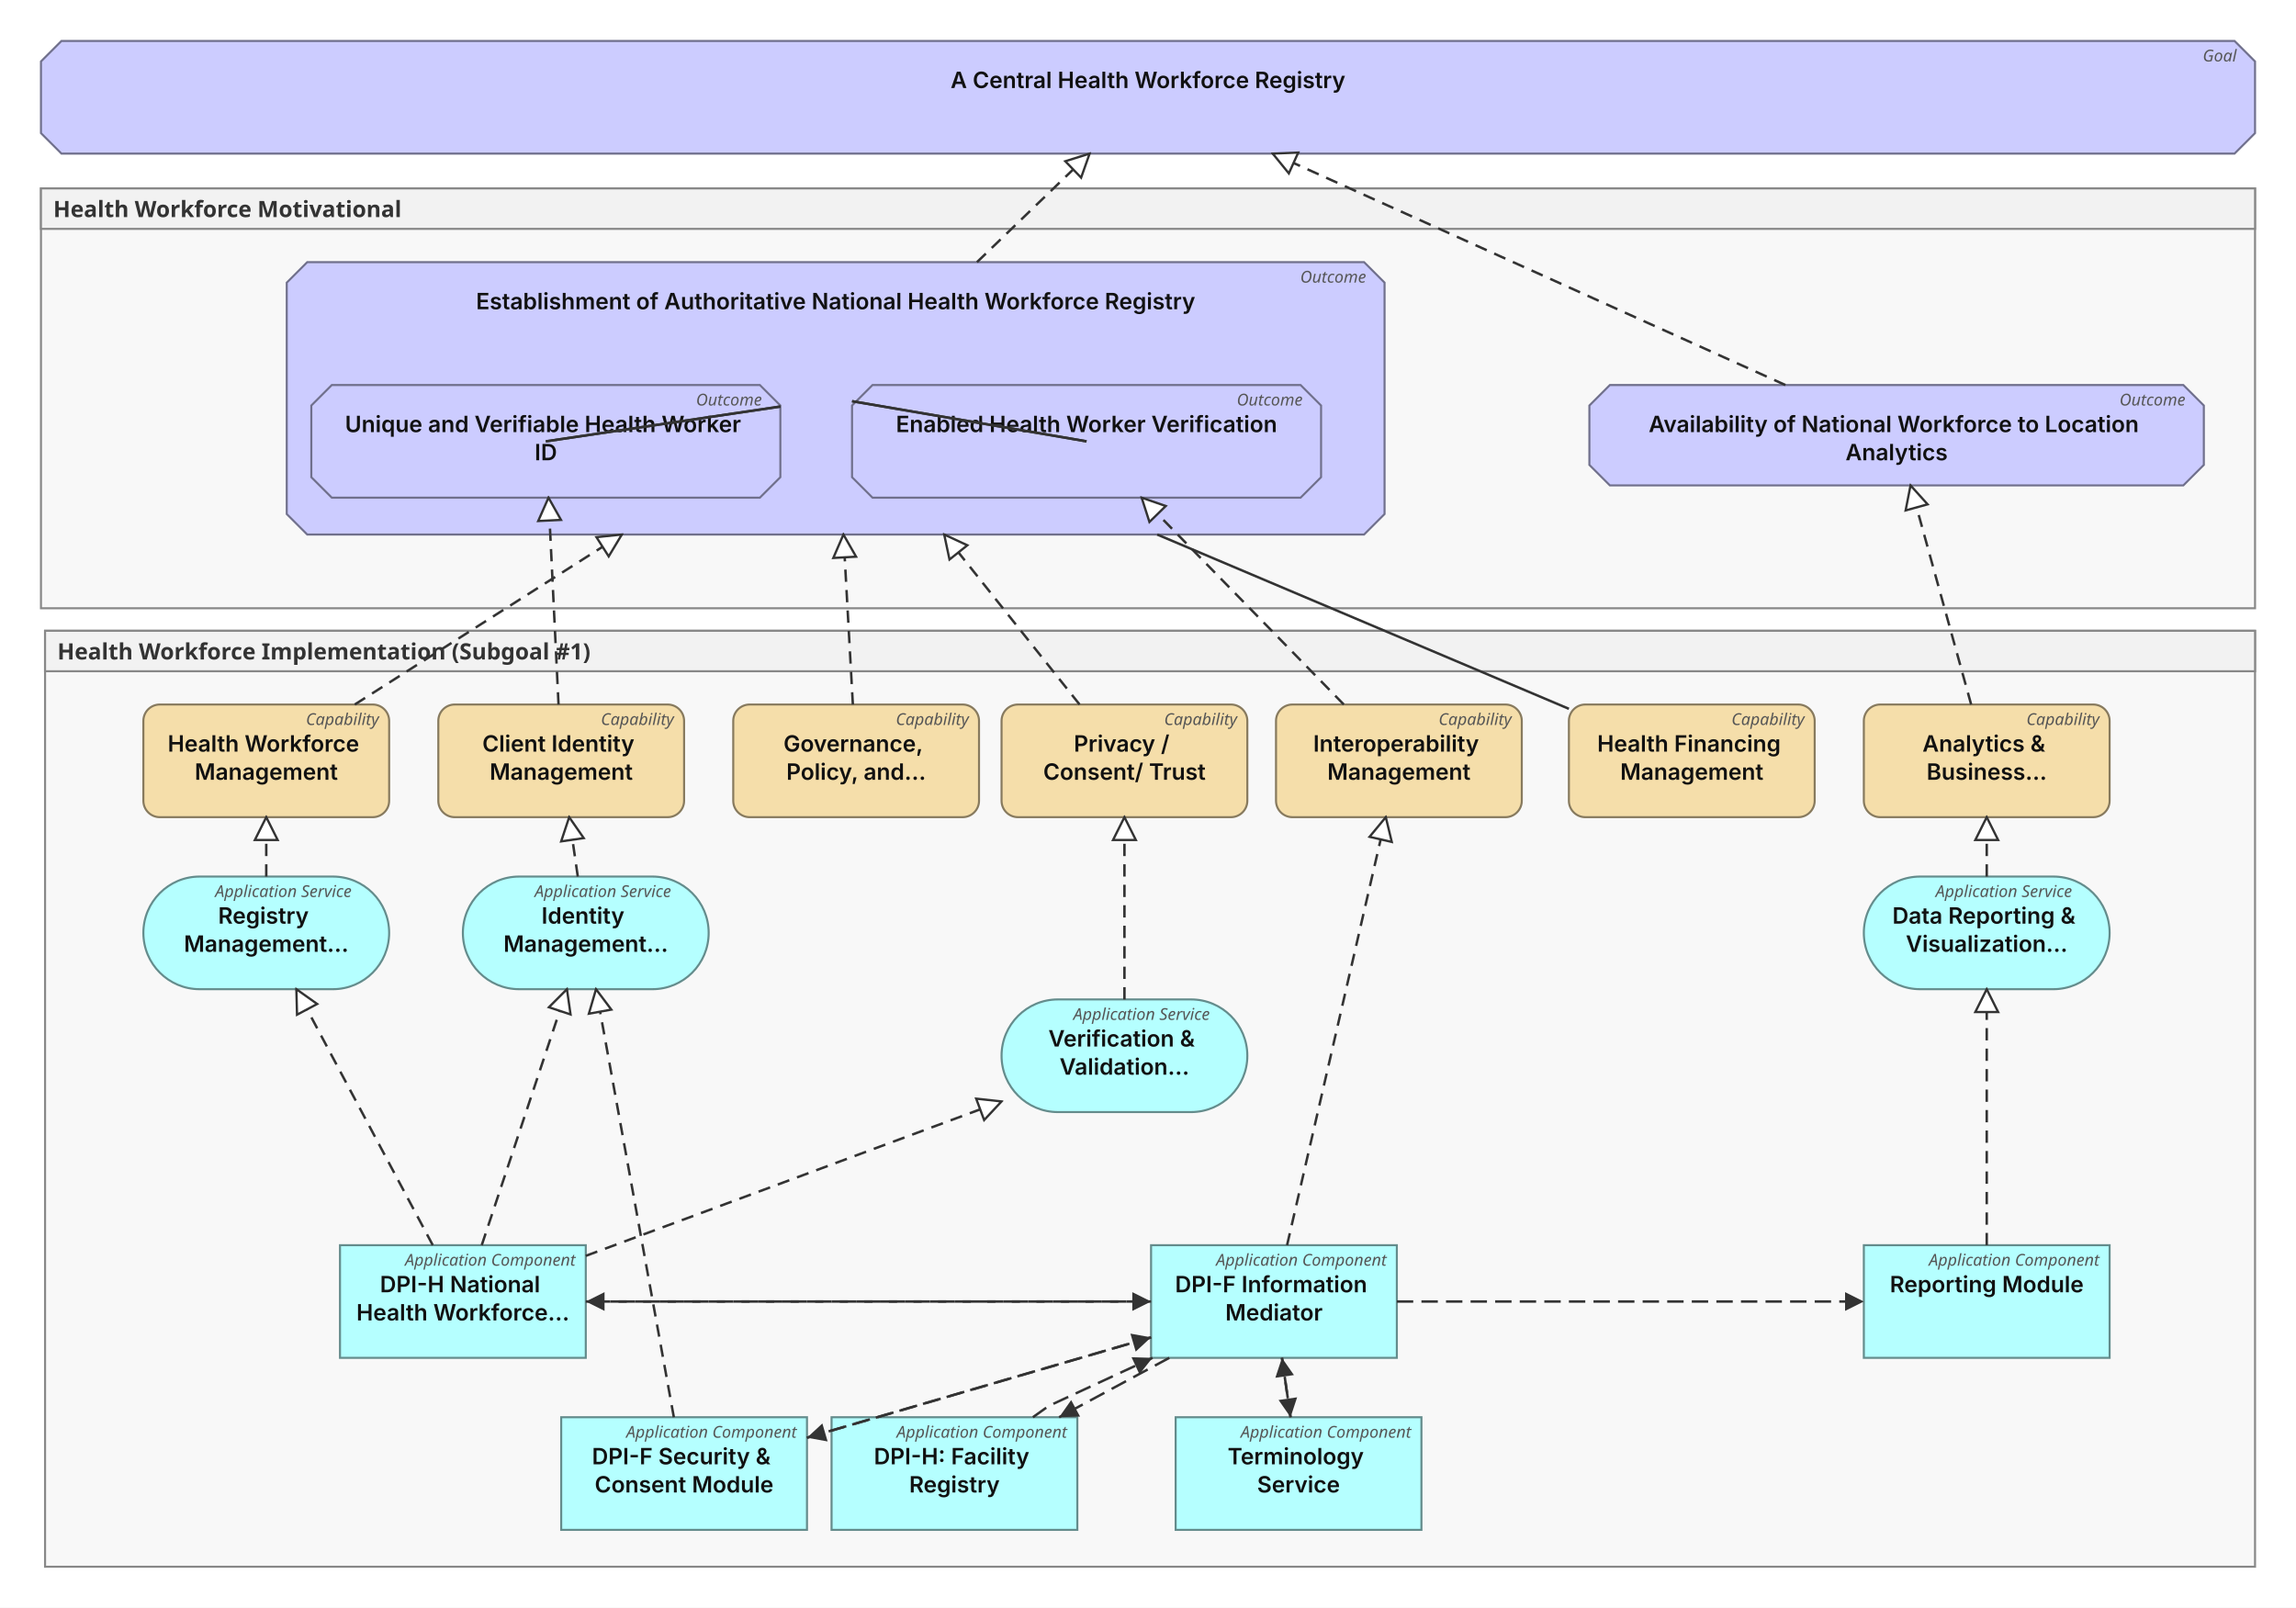
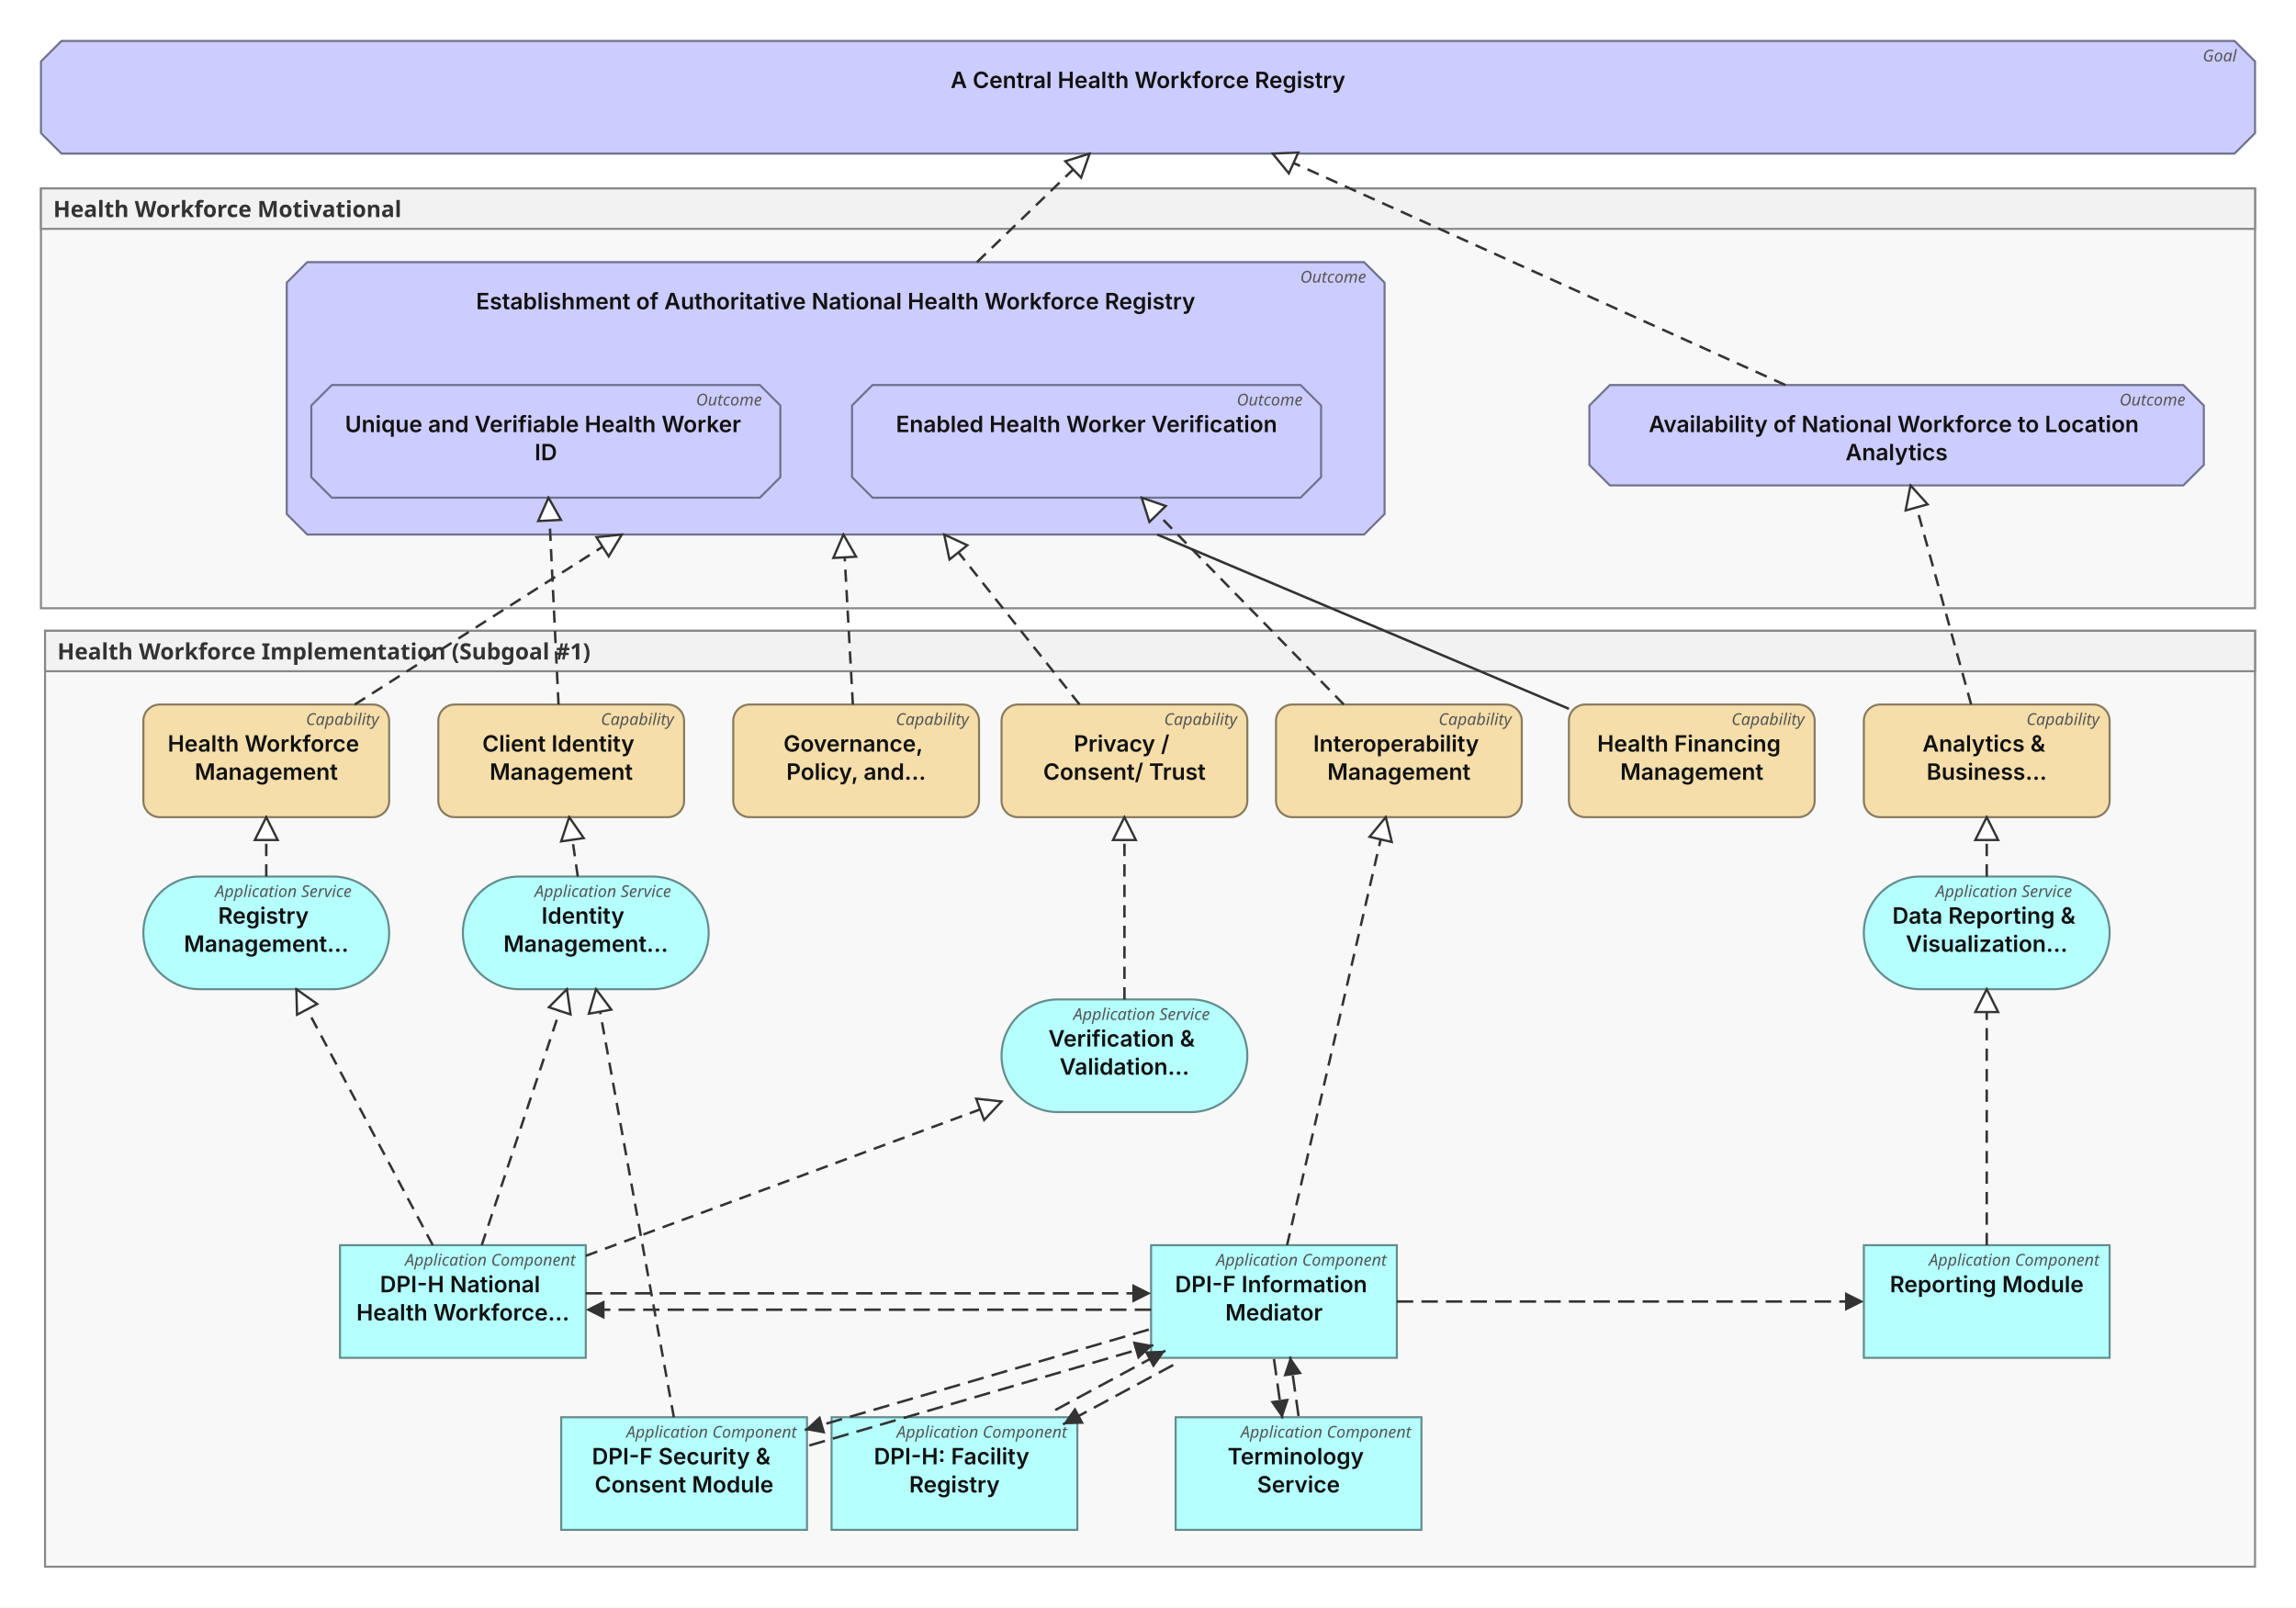
<svg xmlns="http://www.w3.org/2000/svg" viewBox="114 16 1121 785" width="1121" height="785" role="img" aria-labelledby="av-title">
  <style>
.av-name{font:600 11px system-ui,-apple-system,"Segoe UI",sans-serif;fill:#111}
.av-type{font:italic 8px system-ui,sans-serif;fill:#555}
.av-group{font:600 11px system-ui,sans-serif;fill:#333}
.av-note{font:10px system-ui,sans-serif;fill:#222}
.av-rel{font:9px system-ui,sans-serif;fill:#333;paint-order:stroke;stroke:#fff;stroke-width:3px}
a:hover rect,a:hover polygon,a:focus rect,a:focus polygon{stroke:#06c;stroke-width:2.5}
</style>
  <defs>
    <marker id="arrow-open" viewBox="0 0 12 12" refX="11" refY="6" markerWidth="11" markerHeight="11" orient="auto-start-reverse" markerUnits="userSpaceOnUse">
      <path d="M1 1 L11 6 L1 11" fill="none" stroke="#333" stroke-width="1.3" />
    </marker>
    <marker id="arrow-filled" viewBox="0 0 12 12" refX="11" refY="6" markerWidth="11" markerHeight="11" orient="auto-start-reverse" markerUnits="userSpaceOnUse">
      <path d="M1 1 L11 6 L1 11 Z" fill="#333" />
    </marker>
    <marker id="arrow-small" viewBox="0 0 10 10" refX="9" refY="5" markerWidth="8" markerHeight="8" orient="auto-start-reverse" markerUnits="userSpaceOnUse">
      <path d="M1 1 L9 5 L1 9" fill="none" stroke="#333" stroke-width="1.2" />
    </marker>
    <marker id="triangle-hollow" viewBox="0 0 14 14" refX="13" refY="7" markerWidth="13" markerHeight="13" orient="auto-start-reverse" markerUnits="userSpaceOnUse">
      <path d="M1 1 L13 7 L1 13 Z" fill="#fff" stroke="#333" stroke-width="1.2" />
    </marker>
    <marker id="diamond-filled" viewBox="0 0 16 10" refX="1" refY="5" markerWidth="16" markerHeight="10" orient="auto-start-reverse" markerUnits="userSpaceOnUse">
      <path d="M1 5 L8 1 L15 5 L8 9 Z" fill="#333" />
    </marker>
    <marker id="diamond-hollow" viewBox="0 0 16 10" refX="1" refY="5" markerWidth="16" markerHeight="10" orient="auto-start-reverse" markerUnits="userSpaceOnUse">
      <path d="M1 5 L8 1 L15 5 L8 9 Z" fill="#fff" stroke="#333" stroke-width="1.2" />
    </marker>
    <marker id="dot" viewBox="0 0 8 8" refX="4" refY="4" markerWidth="7" markerHeight="7" orient="auto" markerUnits="userSpaceOnUse">
      <circle cx="4" cy="4" r="3.2" fill="#333" />
    </marker>
    <pattern id="missing" width="8" height="8" patternUnits="userSpaceOnUse" patternTransform="rotate(45)">
      <rect width="8" height="8" fill="#fff" />
      <line x1="0" y1="0" x2="0" y2="8" stroke="#d33" stroke-width="2" />
    </pattern>
  </defs>
  <rect x="114" y="16" width="1121" height="785" fill="#fff" />
  <g class="av-g">
    <rect x="134" y="108" width="1081" height="205" fill="#f2f2f2" fill-opacity=".55" stroke="#888" />
    <rect x="134" y="108" width="1081" height="19.75" fill="#f2f2f2" stroke="#888" />
    <text class="av-group" x="140" y="122">Health Workforce Motivational</text>
  </g>
  <a href="../../../en/dpi-h-ra/archimate/0.2.0-draft.2/elements/id-8e0540f0b750475c84b6d7fe268eea82/" target="_top">
    <polygon points="264,144 780,144 790,154 790,267 780,277 264,277 254,267 254,154" fill="#ccccff" stroke="#70708c" stroke-width="1" />
    <text class="av-type" x="781" y="154" text-anchor="end">Outcome</text>
    <text class="av-name" x="522" y="167" text-anchor="middle">
      <tspan x="522" dy="0">Establishment of Authoritative National Health Workforce Registry</tspan>
    </text>
  </a>
  <a href="../../../en/dpi-h-ra/archimate/0.2.0-draft.2/elements/id-97f39297db5e4bc6b4e7d56423832291/" target="_top">
    <polygon points="540,204 749,204 759,214 759,249 749,259 540,259 530,249 530,214" fill="#ccccff" stroke="#70708c" stroke-width="1" />
    <text class="av-type" x="750" y="214" text-anchor="end">Outcome</text>
    <text class="av-name" x="644.5" y="227" text-anchor="middle">
      <tspan x="644.5" dy="0">Enabled Health Worker Verification</tspan>
    </text>
  </a>
  <a href="../../../en/dpi-h-ra/archimate/0.2.0-draft.2/elements/id-cb9742b6dcb6476a9d2694b6063eeaee/" target="_top">
    <polygon points="276,204 485,204 495,214 495,249 485,259 276,259 266,249 266,214" fill="#ccccff" stroke="#70708c" stroke-width="1" />
    <text class="av-type" x="486" y="214" text-anchor="end">Outcome</text>
    <text class="av-name" x="380.5" y="227" text-anchor="middle">
      <tspan x="380.5" dy="0">Unique and Verifiable Health Worker</tspan>
      <tspan x="380.5" dy="13.75">ID</tspan>
    </text>
  </a>
  <a href="../../../en/dpi-h-ra/archimate/0.2.0-draft.2/elements/id-1ecf9677fbe143b2a607f8f24579e011/" target="_top">
    <polygon points="900,204 1180,204 1190,214 1190,243 1180,253 900,253 890,243 890,214" fill="#ccccff" stroke="#70708c" stroke-width="1" />
    <text class="av-type" x="1181" y="214" text-anchor="end">Outcome</text>
    <text class="av-name" x="1040" y="227" text-anchor="middle">
      <tspan x="1040" dy="0">Availability of National Workforce to Location</tspan>
      <tspan x="1040" dy="13.75">Analytics</tspan>
    </text>
  </a>
  <g class="av-g">
    <rect x="136" y="324" width="1079" height="457" fill="#f2f2f2" fill-opacity=".55" stroke="#888" />
    <rect x="136" y="324" width="1079" height="19.75" fill="#f2f2f2" stroke="#888" />
    <text class="av-group" x="142" y="338">Health Workforce Implementation (Subgoal #1)</text>
  </g>
  <a href="../../../en/dpi-h-ra/archimate/0.2.0-draft.2/elements/id-961cfe0f56b54c5ea4f48c3f34109e0e/" target="_top">
    <rect x="280" y="624" width="120" height="55" fill="#b5ffff" stroke="#648c8c" stroke-width="1" />
    <text class="av-type" x="395" y="634" text-anchor="end">Application Component</text>
    <text class="av-name" x="340" y="647" text-anchor="middle">
      <tspan x="340" dy="0">DPI-H National</tspan>
      <tspan x="340" dy="13.75">Health Workforce…</tspan>
    </text>
  </a>
  <a href="../../../en/dpi-h-ra/archimate/0.2.0-draft.2/elements/id-d27a9f9d388544deb73618aaf145251c/" target="_top">
    <rect x="388" y="708" width="120" height="55" fill="#b5ffff" stroke="#648c8c" stroke-width="1" />
    <text class="av-type" x="503" y="718" text-anchor="end">Application Component</text>
    <text class="av-name" x="448" y="731" text-anchor="middle">
      <tspan x="448" dy="0">DPI-F Security &amp;</tspan>
      <tspan x="448" dy="13.75">Consent Module</tspan>
    </text>
  </a>
  <a href="../../../en/dpi-h-ra/archimate/0.2.0-draft.2/elements/id-bed24fc6e59048c595b7bde7a22b63f9/" target="_top">
    <rect x="1024" y="624" width="120" height="55" fill="#b5ffff" stroke="#648c8c" stroke-width="1" />
    <text class="av-type" x="1139" y="634" text-anchor="end">Application Component</text>
    <text class="av-name" x="1084" y="647" text-anchor="middle">
      <tspan x="1084" dy="0">Reporting Module</tspan>
    </text>
  </a>
  <a href="../../../en/dpi-h-ra/archimate/0.2.0-draft.2/elements/id-7862a8939c5a458c9ad1674062700688/" target="_top">
    <rect x="676" y="624" width="120" height="55" fill="#b5ffff" stroke="#648c8c" stroke-width="1" />
    <text class="av-type" x="791" y="634" text-anchor="end">Application Component</text>
    <text class="av-name" x="736" y="647" text-anchor="middle">
      <tspan x="736" dy="0">DPI-F Information</tspan>
      <tspan x="736" dy="13.75">Mediator</tspan>
    </text>
  </a>
  <a href="../../../en/dpi-h-ra/archimate/0.2.0-draft.2/elements/id-2fa68d5b309d4464863acefb4973f14b/" target="_top">
    <rect x="184" y="360" width="120" height="55" rx="8" fill="#f5deaa" stroke="#877a5e" stroke-width="1" />
    <text class="av-type" x="299" y="370" text-anchor="end">Capability</text>
    <text class="av-name" x="244" y="383" text-anchor="middle">
      <tspan x="244" dy="0">Health Workforce</tspan>
      <tspan x="244" dy="13.75">Management</tspan>
    </text>
  </a>
  <a href="../../../en/dpi-h-ra/archimate/0.2.0-draft.2/elements/id-10b2e5822bf6480aaf10d28e42e2cb69/" target="_top">
    <rect x="603" y="360" width="120" height="55" rx="8" fill="#f5deaa" stroke="#877a5e" stroke-width="1" />
    <text class="av-type" x="718" y="370" text-anchor="end">Capability</text>
    <text class="av-name" x="663" y="383" text-anchor="middle">
      <tspan x="663" dy="0">Privacy /</tspan>
      <tspan x="663" dy="13.75">Consent/ Trust</tspan>
    </text>
  </a>
  <a href="../../../en/dpi-h-ra/archimate/0.2.0-draft.2/elements/id-438335f9e552485399e2e7d6f9864b1c/" target="_top">
    <rect x="328" y="360" width="120" height="55" rx="8" fill="#f5deaa" stroke="#877a5e" stroke-width="1" />
    <text class="av-type" x="443" y="370" text-anchor="end">Capability</text>
    <text class="av-name" x="388" y="383" text-anchor="middle">
      <tspan x="388" dy="0">Client Identity</tspan>
      <tspan x="388" dy="13.75">Management</tspan>
    </text>
  </a>
  <a href="../../../en/dpi-h-ra/archimate/0.2.0-draft.2/elements/id-67c933eb87a140d7acda3fd84616f62e/" target="_top">
    <rect x="737" y="360" width="120" height="55" rx="8" fill="#f5deaa" stroke="#877a5e" stroke-width="1" />
    <text class="av-type" x="852" y="370" text-anchor="end">Capability</text>
    <text class="av-name" x="797" y="383" text-anchor="middle">
      <tspan x="797" dy="0">Interoperability</tspan>
      <tspan x="797" dy="13.75">Management</tspan>
    </text>
  </a>
  <a href="../../../en/dpi-h-ra/archimate/0.2.0-draft.2/elements/id-f7ca430bf2fd496094fb68da53f6eb00/" target="_top">
    <rect x="1024" y="360" width="120" height="55" rx="8" fill="#f5deaa" stroke="#877a5e" stroke-width="1" />
    <text class="av-type" x="1139" y="370" text-anchor="end">Capability</text>
    <text class="av-name" x="1084" y="383" text-anchor="middle">
      <tspan x="1084" dy="0">Analytics &amp;</tspan>
      <tspan x="1084" dy="13.75">Business…</tspan>
    </text>
  </a>
  <a href="../../../en/dpi-h-ra/archimate/0.2.0-draft.2/elements/id-d645f6d3e4bd4596aa959a9c817648ca/" target="_top">
    <rect x="472" y="360" width="120" height="55" rx="8" fill="#f5deaa" stroke="#877a5e" stroke-width="1" />
    <text class="av-type" x="587" y="370" text-anchor="end">Capability</text>
    <text class="av-name" x="532" y="383" text-anchor="middle">
      <tspan x="532" dy="0">Governance,</tspan>
      <tspan x="532" dy="13.75">Policy, and…</tspan>
    </text>
  </a>
  <a href="../../../en/dpi-h-ra/archimate/0.2.0-draft.2/elements/id-7ee19138449445078bee19c840d8fc7f/" target="_top">
    <rect x="880" y="360" width="120" height="55" rx="8" fill="#f5deaa" stroke="#877a5e" stroke-width="1" />
    <text class="av-type" x="995" y="370" text-anchor="end">Capability</text>
    <text class="av-name" x="940" y="383" text-anchor="middle">
      <tspan x="940" dy="0">Health Financing</tspan>
      <tspan x="940" dy="13.75">Management</tspan>
    </text>
  </a>
  <a href="../../../en/dpi-h-ra/archimate/0.2.0-draft.2/elements/id-237fa14306eb4c27911ba45307cdf26c/" target="_top">
    <rect x="184" y="444" width="120" height="55" rx="27.5" fill="#b5ffff" stroke="#648c8c" stroke-width="1" />
    <text class="av-type" x="285.667" y="454" text-anchor="end">Application Service</text>
    <text class="av-name" x="244" y="467" text-anchor="middle">
      <tspan x="244" dy="0">Registry</tspan>
      <tspan x="244" dy="13.75">Management…</tspan>
    </text>
  </a>
  <a href="../../../en/dpi-h-ra/archimate/0.2.0-draft.2/elements/id-b01d1fd318e343b4a85c5c5f73b81fbb/" target="_top">
    <rect x="340" y="444" width="120" height="55" rx="27.5" fill="#b5ffff" stroke="#648c8c" stroke-width="1" />
    <text class="av-type" x="441.667" y="454" text-anchor="end">Application Service</text>
    <text class="av-name" x="400" y="467" text-anchor="middle">
      <tspan x="400" dy="0">Identity</tspan>
      <tspan x="400" dy="13.75">Management…</tspan>
    </text>
  </a>
  <a href="../../../en/dpi-h-ra/archimate/0.2.0-draft.2/elements/id-61f9036cfc264e5ea18d7538e3f84e64/" target="_top">
    <rect x="603" y="504" width="120" height="55" rx="27.5" fill="#b5ffff" stroke="#648c8c" stroke-width="1" />
    <text class="av-type" x="704.667" y="514" text-anchor="end">Application Service</text>
    <text class="av-name" x="663" y="527" text-anchor="middle">
      <tspan x="663" dy="0">Verification &amp;</tspan>
      <tspan x="663" dy="13.75">Validation…</tspan>
    </text>
  </a>
  <a href="../../../en/dpi-h-ra/archimate/0.2.0-draft.2/elements/id-ec26cdbaf9554dbe870802b7291c607c/" target="_top">
    <rect x="1024" y="444" width="120" height="55" rx="27.5" fill="#b5ffff" stroke="#648c8c" stroke-width="1" />
    <text class="av-type" x="1125.667" y="454" text-anchor="end">Application Service</text>
    <text class="av-name" x="1084" y="467" text-anchor="middle">
      <tspan x="1084" dy="0">Data Reporting &amp;</tspan>
      <tspan x="1084" dy="13.75">Visualization…</tspan>
    </text>
  </a>
  <a href="../../../en/dpi-h-ra/archimate/0.2.0-draft.2/elements/id-a3b7a1d2792c400ba0398eb82affaf2d/" target="_top">
    <rect x="520" y="708" width="120" height="55" fill="#b5ffff" stroke="#648c8c" stroke-width="1" />
    <text class="av-type" x="635" y="718" text-anchor="end">Application Component</text>
    <text class="av-name" x="580" y="731" text-anchor="middle">
      <tspan x="580" dy="0">DPI-H: Facility</tspan>
      <tspan x="580" dy="13.75">Registry</tspan>
    </text>
  </a>
  <a href="../../../en/dpi-h-ra/archimate/0.2.0-draft.2/elements/id-e23a136ac7904c02a15f46010f655099/" target="_top">
    <rect x="688" y="708" width="120" height="55" fill="#b5ffff" stroke="#648c8c" stroke-width="1" />
    <text class="av-type" x="803" y="718" text-anchor="end">Application Component</text>
    <text class="av-name" x="748" y="731" text-anchor="middle">
      <tspan x="748" dy="0">Terminology</tspan>
      <tspan x="748" dy="13.75">Service</tspan>
    </text>
  </a>
  <a href="../../../en/dpi-h-ra/archimate/0.2.0-draft.2/elements/id-ef25b58ee4e047c2a4b2723c653a32d7/" target="_top">
    <polygon points="144,36 1205,36 1215,46 1215,81 1205,91 144,91 134,81 134,46" fill="#ccccff" stroke="#70708c" stroke-width="1" />
    <text class="av-type" x="1206" y="46" text-anchor="end">Goal</text>
    <text class="av-name" x="674.5" y="59" text-anchor="middle">
      <tspan x="674.5" dy="0">A Central Health Workforce Registry</tspan>
    </text>
  </a>
  <a href="../../../en/dpi-h-ra/archimate/0.2.0-draft.2/relationships/id-3056c6d6d40b4901bbfc967a7781cc7c/" target="_top">
    <path d="M679 277 L880 362.1" fill="none" stroke="#333" stroke-width="1.2" />
    <path d="M679 277 L880 362.1" fill="none" stroke="transparent" stroke-width="8" />
  </a>
-   <a href="../../../en/dpi-h-ra/archimate/0.2.0-draft.2/relationships/id-958f607e8e0741d6bbe300d49382ab8b/" target="_top">
-     <path d="M644.5 231.5 L530 211.9" fill="none" stroke="#333" stroke-width="1.2" />
-     <path d="M644.5 231.5 L530 211.9" fill="none" stroke="transparent" stroke-width="8" />
-   </a>
-   <a href="../../../en/dpi-h-ra/archimate/0.2.0-draft.2/relationships/id-a119cc92903046e3b34cc5b7e1fb5f3d/" target="_top">
-     <path d="M380.5 231.5 L495 214.5" fill="none" stroke="#333" stroke-width="1.2" />
-     <path d="M380.5 231.5 L495 214.5" fill="none" stroke="transparent" stroke-width="8" />
-   </a>
  <a href="../../../en/dpi-h-ra/archimate/0.2.0-draft.2/relationships/id-d64c163434484e2ab6537550dd0c2213/" target="_top">
    <path d="M591 144 L646 91" fill="none" stroke="#333" stroke-width="1.2" stroke-dasharray="6 4" marker-end="url(#triangle-hollow)" />
    <path d="M591 144 L646 91" fill="none" stroke="transparent" stroke-width="8" />
  </a>
-   <a href="../../../en/dpi-h-ra/archimate/0.2.0-draft.2/relationships/id-32b2930a7d004a279d563020a33ae4dd/" target="_top">
-     <path d="M530 211.9 L644.5 231.5" fill="none" stroke="#333" stroke-width="1.2" />
-     <path d="M530 211.9 L644.5 231.5" fill="none" stroke="transparent" stroke-width="8" />
-   </a>
-   <a href="../../../en/dpi-h-ra/archimate/0.2.0-draft.2/relationships/id-73b49354050c4a41b2c946dc18354fc2/" target="_top">
-     <path d="M495 214.5 L380.5 231.5" fill="none" stroke="#333" stroke-width="1.2" />
-     <path d="M495 214.5 L380.5 231.5" fill="none" stroke="transparent" stroke-width="8" />
-   </a>
  <a href="../../../en/dpi-h-ra/archimate/0.2.0-draft.2/relationships/id-224e51b57d894b53bd4a8d4d122fb099/" target="_top">
    <path d="M985.7 204 L735.4 91" fill="none" stroke="#333" stroke-width="1.2" stroke-dasharray="6 4" marker-end="url(#triangle-hollow)" />
    <path d="M985.7 204 L735.4 91" fill="none" stroke="transparent" stroke-width="8" />
  </a>
  <a href="../../../en/dpi-h-ra/archimate/0.2.0-draft.2/relationships/id-fb7f0277b41346d5879bb83277f26733/" target="_top">
-     <path d="M400 651.5 L676 651.5" fill="none" stroke="#333" stroke-width="1.2" stroke-dasharray="8 4" marker-end="url(#arrow-filled)" />
-     <path d="M400 651.5 L676 651.5" fill="none" stroke="transparent" stroke-width="8" />
+     <path d="M400 647.5 L676 647.5" fill="none" stroke="#333" stroke-width="1.2" stroke-dasharray="8 4" marker-end="url(#arrow-filled)" />
+     <path d="M400 647.5 L676 647.5" fill="none" stroke="transparent" stroke-width="8" />
  </a>
  <a href="../../../en/dpi-h-ra/archimate/0.2.0-draft.2/relationships/id-e3c64136e8a6451c8449e16ee0153724/" target="_top">
    <path d="M325.3 624 L258.7 499" fill="none" stroke="#333" stroke-width="1.2" stroke-dasharray="6 4" marker-end="url(#triangle-hollow)" />
    <path d="M325.3 624 L258.7 499" fill="none" stroke="transparent" stroke-width="8" />
  </a>
  <a href="../../../en/dpi-h-ra/archimate/0.2.0-draft.2/relationships/id-d1109375bc0543b3868f0519f60fb618/" target="_top">
    <path d="M349.2 624 L390.8 499" fill="none" stroke="#333" stroke-width="1.2" stroke-dasharray="6 4" marker-end="url(#triangle-hollow)" />
    <path d="M349.2 624 L390.8 499" fill="none" stroke="transparent" stroke-width="8" />
  </a>
  <a href="../../../en/dpi-h-ra/archimate/0.2.0-draft.2/relationships/id-8a9454b8879e48ecb7c350101dc619f3/" target="_top">
    <path d="M400 629.2 L603 553.8" fill="none" stroke="#333" stroke-width="1.2" stroke-dasharray="6 4" marker-end="url(#triangle-hollow)" />
    <path d="M400 629.2 L603 553.8" fill="none" stroke="transparent" stroke-width="8" />
  </a>
  <a href="../../../en/dpi-h-ra/archimate/0.2.0-draft.2/relationships/id-b5054aceb8394f51af96091d22b98b6d/" target="_top">
-     <path d="M508 718 L676 669" fill="none" stroke="#333" stroke-width="1.2" stroke-dasharray="8 4" marker-end="url(#arrow-filled)" />
-     <path d="M508 718 L676 669" fill="none" stroke="transparent" stroke-width="8" />
+     <path d="M509.1 721.8 L677.1 672.8" fill="none" stroke="#333" stroke-width="1.2" stroke-dasharray="8 4" marker-end="url(#arrow-filled)" />
+     <path d="M509.1 721.8 L677.1 672.8" fill="none" stroke="transparent" stroke-width="8" />
  </a>
  <a href="../../../en/dpi-h-ra/archimate/0.2.0-draft.2/relationships/id-f56c9b8da2784dbaabc2fd7be78cf5a1/" target="_top">
    <path d="M443 708 L405 499" fill="none" stroke="#333" stroke-width="1.2" stroke-dasharray="6 4" marker-end="url(#triangle-hollow)" />
    <path d="M443 708 L405 499" fill="none" stroke="transparent" stroke-width="8" />
  </a>
  <a href="../../../en/dpi-h-ra/archimate/0.2.0-draft.2/relationships/id-98a30f3c1b6847c0ac5062aeb14db7d6/" target="_top">
    <path d="M1084 624 L1084 499" fill="none" stroke="#333" stroke-width="1.2" stroke-dasharray="6 4" marker-end="url(#triangle-hollow)" />
    <path d="M1084 624 L1084 499" fill="none" stroke="transparent" stroke-width="8" />
  </a>
  <a href="../../../en/dpi-h-ra/archimate/0.2.0-draft.2/relationships/id-9540ab8bdf4945278fdd25eb3e37b7f3/" target="_top">
-     <path d="M684.9 679 L631.1 708" fill="none" stroke="#333" stroke-width="1.2" stroke-dasharray="8 4" marker-end="url(#arrow-filled)" />
-     <path d="M684.9 679 L631.1 708" fill="none" stroke="transparent" stroke-width="8" />
+     <path d="M686.8 682.5 L633 711.5" fill="none" stroke="#333" stroke-width="1.2" stroke-dasharray="8 4" marker-end="url(#arrow-filled)" />
+     <path d="M686.8 682.5 L633 711.5" fill="none" stroke="transparent" stroke-width="8" />
  </a>
  <a href="../../../en/dpi-h-ra/archimate/0.2.0-draft.2/relationships/id-9aef44a6f9bb4910802896bc2fe65497/" target="_top">
    <path d="M796 651.5 L1024 651.5" fill="none" stroke="#333" stroke-width="1.2" stroke-dasharray="8 4" marker-end="url(#arrow-filled)" />
    <path d="M796 651.5 L1024 651.5" fill="none" stroke="transparent" stroke-width="8" />
  </a>
  <a href="../../../en/dpi-h-ra/archimate/0.2.0-draft.2/relationships/id-ac9d54a038e14c82999b13d9390525b4/" target="_top">
-     <path d="M676 669 L508 718" fill="none" stroke="#333" stroke-width="1.2" stroke-dasharray="8 4" marker-end="url(#arrow-filled)" />
-     <path d="M676 669 L508 718" fill="none" stroke="transparent" stroke-width="8" />
+     <path d="M674.9 665.2 L506.9 714.2" fill="none" stroke="#333" stroke-width="1.2" stroke-dasharray="8 4" marker-end="url(#arrow-filled)" />
+     <path d="M674.9 665.2 L506.9 714.2" fill="none" stroke="transparent" stroke-width="8" />
  </a>
  <a href="../../../en/dpi-h-ra/archimate/0.2.0-draft.2/relationships/id-7a3903baac4141b0878bfd4bf0d1c2c7/" target="_top">
-     <path d="M739.9 679 L744.1 708" fill="none" stroke="#333" stroke-width="1.2" stroke-dasharray="8 4" marker-end="url(#arrow-filled)" />
-     <path d="M739.9 679 L744.1 708" fill="none" stroke="transparent" stroke-width="8" />
+     <path d="M736 679.6 L740.1 708.6" fill="none" stroke="#333" stroke-width="1.2" stroke-dasharray="8 4" marker-end="url(#arrow-filled)" />
+     <path d="M736 679.6 L740.1 708.6" fill="none" stroke="transparent" stroke-width="8" />
  </a>
  <a href="../../../en/dpi-h-ra/archimate/0.2.0-draft.2/relationships/id-ace822c5be96420a980993dcb3184ce4/" target="_top">
-     <path d="M676 651.5 L400 651.5" fill="none" stroke="#333" stroke-width="1.2" stroke-dasharray="8 4" marker-end="url(#arrow-filled)" />
-     <path d="M676 651.5 L400 651.5" fill="none" stroke="transparent" stroke-width="8" />
+     <path d="M676 655.5 L400 655.5" fill="none" stroke="#333" stroke-width="1.2" stroke-dasharray="8 4" marker-end="url(#arrow-filled)" />
+     <path d="M676 655.5 L400 655.5" fill="none" stroke="transparent" stroke-width="8" />
  </a>
  <a href="../../../en/dpi-h-ra/archimate/0.2.0-draft.2/relationships/id-8bd18120910d462b9074d269c27b4621/" target="_top">
    <path d="M742.4 624 L790.6 415" fill="none" stroke="#333" stroke-width="1.2" stroke-dasharray="6 4" marker-end="url(#triangle-hollow)" />
    <path d="M742.4 624 L790.6 415" fill="none" stroke="transparent" stroke-width="8" />
  </a>
  <a href="../../../en/dpi-h-ra/archimate/0.2.0-draft.2/relationships/id-351fc35618c74cf0bf599080478fce22/" target="_top">
    <path d="M287.2 360 L417.6 277" fill="none" stroke="#333" stroke-width="1.2" stroke-dasharray="6 4" marker-end="url(#triangle-hollow)" />
    <path d="M287.2 360 L417.6 277" fill="none" stroke="transparent" stroke-width="8" />
  </a>
  <a href="../../../en/dpi-h-ra/archimate/0.2.0-draft.2/relationships/id-edf2c06ab4214eb9a4fbff6a525d6c98/" target="_top">
    <path d="M641.1 360 L575 277" fill="none" stroke="#333" stroke-width="1.2" stroke-dasharray="6 4" marker-end="url(#triangle-hollow)" />
    <path d="M641.1 360 L575 277" fill="none" stroke="transparent" stroke-width="8" />
  </a>
  <a href="../../../en/dpi-h-ra/archimate/0.2.0-draft.2/relationships/id-8828b57951704891b6dbfc2c24814282/" target="_top">
    <path d="M386.7 360 L381.8 259" fill="none" stroke="#333" stroke-width="1.2" stroke-dasharray="6 4" marker-end="url(#triangle-hollow)" />
    <path d="M386.7 360 L381.8 259" fill="none" stroke="transparent" stroke-width="8" />
  </a>
  <a href="../../../en/dpi-h-ra/archimate/0.2.0-draft.2/relationships/id-dbd962c6b23244f4b4b5549abb3cf3fb/" target="_top">
    <path d="M770.1 360 L671.4 259" fill="none" stroke="#333" stroke-width="1.2" stroke-dasharray="6 4" marker-end="url(#triangle-hollow)" />
    <path d="M770.1 360 L671.4 259" fill="none" stroke="transparent" stroke-width="8" />
  </a>
  <a href="../../../en/dpi-h-ra/archimate/0.2.0-draft.2/relationships/id-7b0f32bff65549f6a4653e2ebda43e25/" target="_top">
    <path d="M1076.4 360 L1046.8 253" fill="none" stroke="#333" stroke-width="1.2" stroke-dasharray="6 4" marker-end="url(#triangle-hollow)" />
    <path d="M1076.4 360 L1046.8 253" fill="none" stroke="transparent" stroke-width="8" />
  </a>
  <a href="../../../en/dpi-h-ra/archimate/0.2.0-draft.2/relationships/id-43f63c2c351f4792862a71329ec3e10b/" target="_top">
    <path d="M530.4 360 L525.8 277" fill="none" stroke="#333" stroke-width="1.2" stroke-dasharray="6 4" marker-end="url(#triangle-hollow)" />
    <path d="M530.4 360 L525.8 277" fill="none" stroke="transparent" stroke-width="8" />
  </a>
  <a href="../../../en/dpi-h-ra/archimate/0.2.0-draft.2/relationships/id-46eebb447305456486ef6fda038eb8ea/" target="_top">
    <path d="M244 444 L244 415" fill="none" stroke="#333" stroke-width="1.2" stroke-dasharray="6 4" marker-end="url(#triangle-hollow)" />
    <path d="M244 444 L244 415" fill="none" stroke="transparent" stroke-width="8" />
  </a>
  <a href="../../../en/dpi-h-ra/archimate/0.2.0-draft.2/relationships/id-84adfc6f1b2c489da8dab0847ddbded3/" target="_top">
    <path d="M396.1 444 L391.9 415" fill="none" stroke="#333" stroke-width="1.2" stroke-dasharray="6 4" marker-end="url(#triangle-hollow)" />
    <path d="M396.1 444 L391.9 415" fill="none" stroke="transparent" stroke-width="8" />
  </a>
  <a href="../../../en/dpi-h-ra/archimate/0.2.0-draft.2/relationships/id-e1801ca4a3694abcb22aaa717e4b40f1/" target="_top">
    <path d="M663 504 L663 415" fill="none" stroke="#333" stroke-width="1.2" stroke-dasharray="6 4" marker-end="url(#triangle-hollow)" />
    <path d="M663 504 L663 415" fill="none" stroke="transparent" stroke-width="8" />
  </a>
  <a href="../../../en/dpi-h-ra/archimate/0.2.0-draft.2/relationships/id-88dcf5b955f74cc0894fca9b51d0cf55/" target="_top">
    <path d="M1084 444 L1084 415" fill="none" stroke="#333" stroke-width="1.2" stroke-dasharray="6 4" marker-end="url(#triangle-hollow)" />
    <path d="M1084 444 L1084 415" fill="none" stroke="transparent" stroke-width="8" />
  </a>
  <a href="../../../en/dpi-h-ra/archimate/0.2.0-draft.2/relationships/id-e601aa19b7d5495384703b338a8b48e5/" target="_top">
-     <path d="M618.3 708 L626 702.5 L676.7 679" fill="none" stroke="#333" stroke-width="1.2" stroke-dasharray="8 4" marker-end="url(#arrow-filled)" />
-     <path d="M618.3 708 L626 702.5 L676.7 679" fill="none" stroke="transparent" stroke-width="8" />
+     <path d="M629.2 704.5 L683 675.5" fill="none" stroke="#333" stroke-width="1.2" stroke-dasharray="8 4" marker-end="url(#arrow-filled)" />
+     <path d="M629.2 704.5 L683 675.5" fill="none" stroke="transparent" stroke-width="8" />
  </a>
  <a href="../../../en/dpi-h-ra/archimate/0.2.0-draft.2/relationships/id-3138db23398c4190b70f27e6117b95dc/" target="_top">
-     <path d="M744.1 708 L739.9 679" fill="none" stroke="#333" stroke-width="1.2" stroke-dasharray="8 4" marker-end="url(#arrow-filled)" />
-     <path d="M744.1 708 L739.9 679" fill="none" stroke="transparent" stroke-width="8" />
+     <path d="M748 707.4 L743.9 678.4" fill="none" stroke="#333" stroke-width="1.2" stroke-dasharray="8 4" marker-end="url(#arrow-filled)" />
+     <path d="M748 707.4 L743.9 678.4" fill="none" stroke="transparent" stroke-width="8" />
  </a>
</svg>
